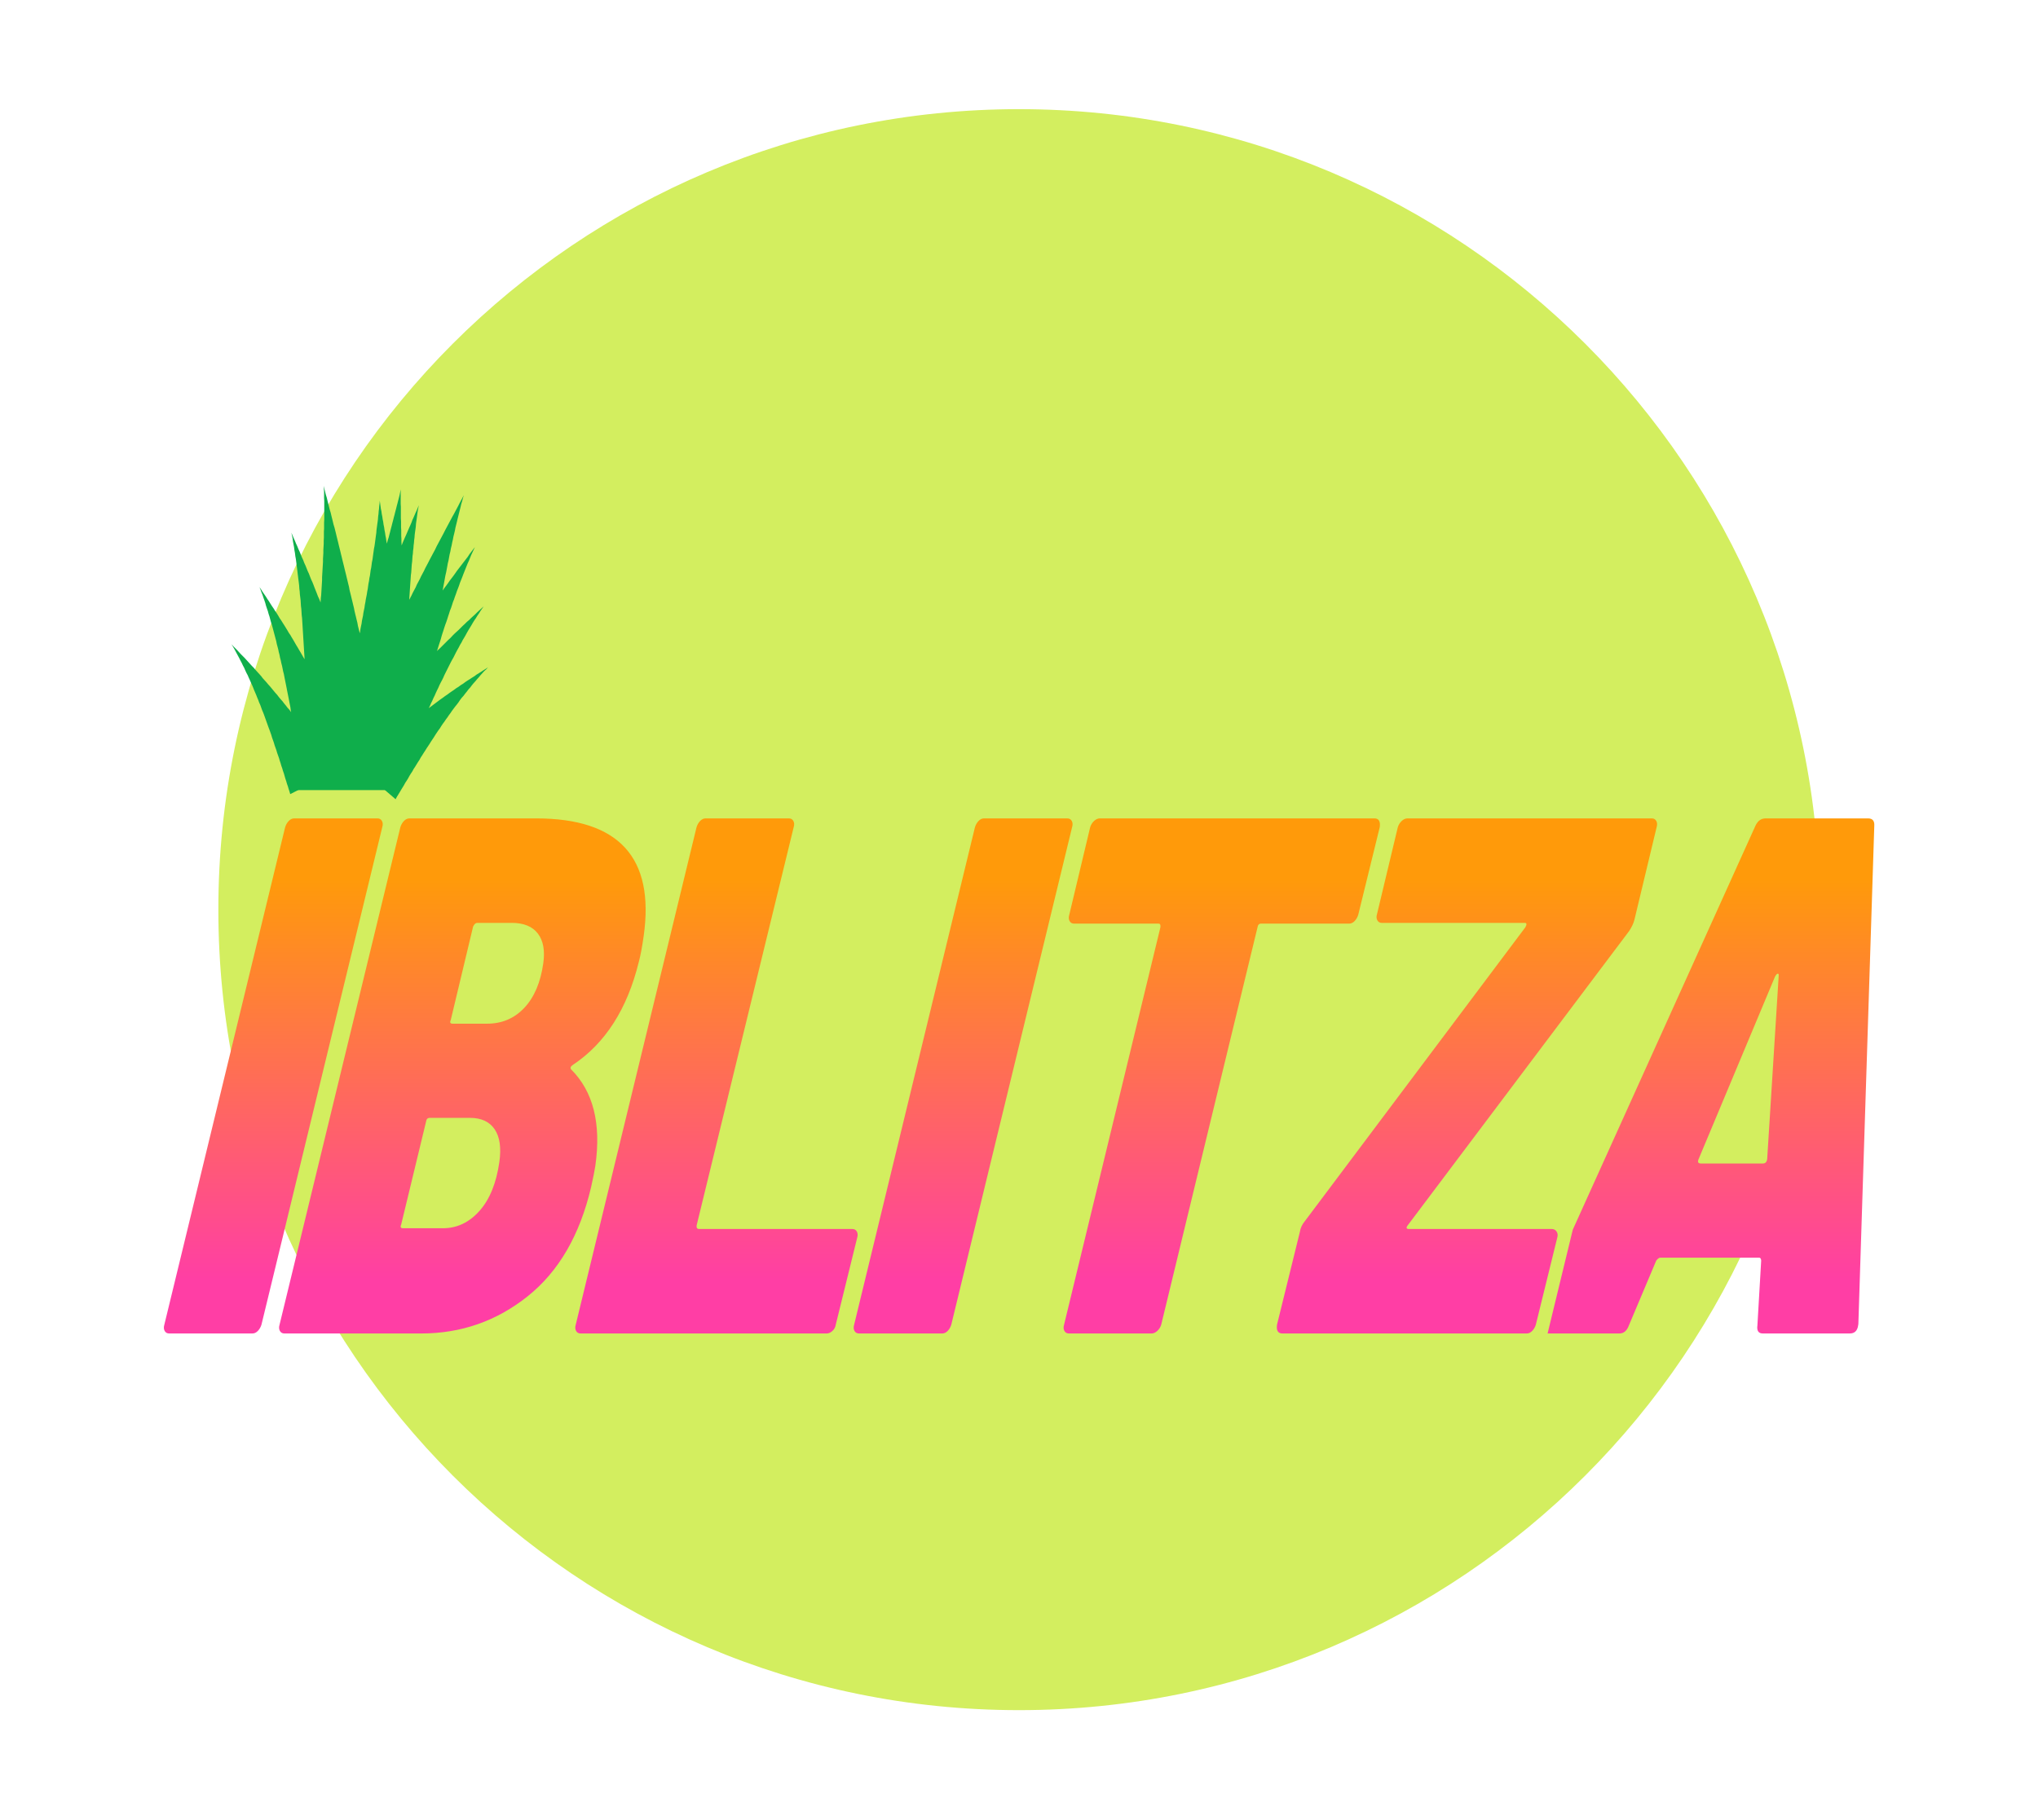
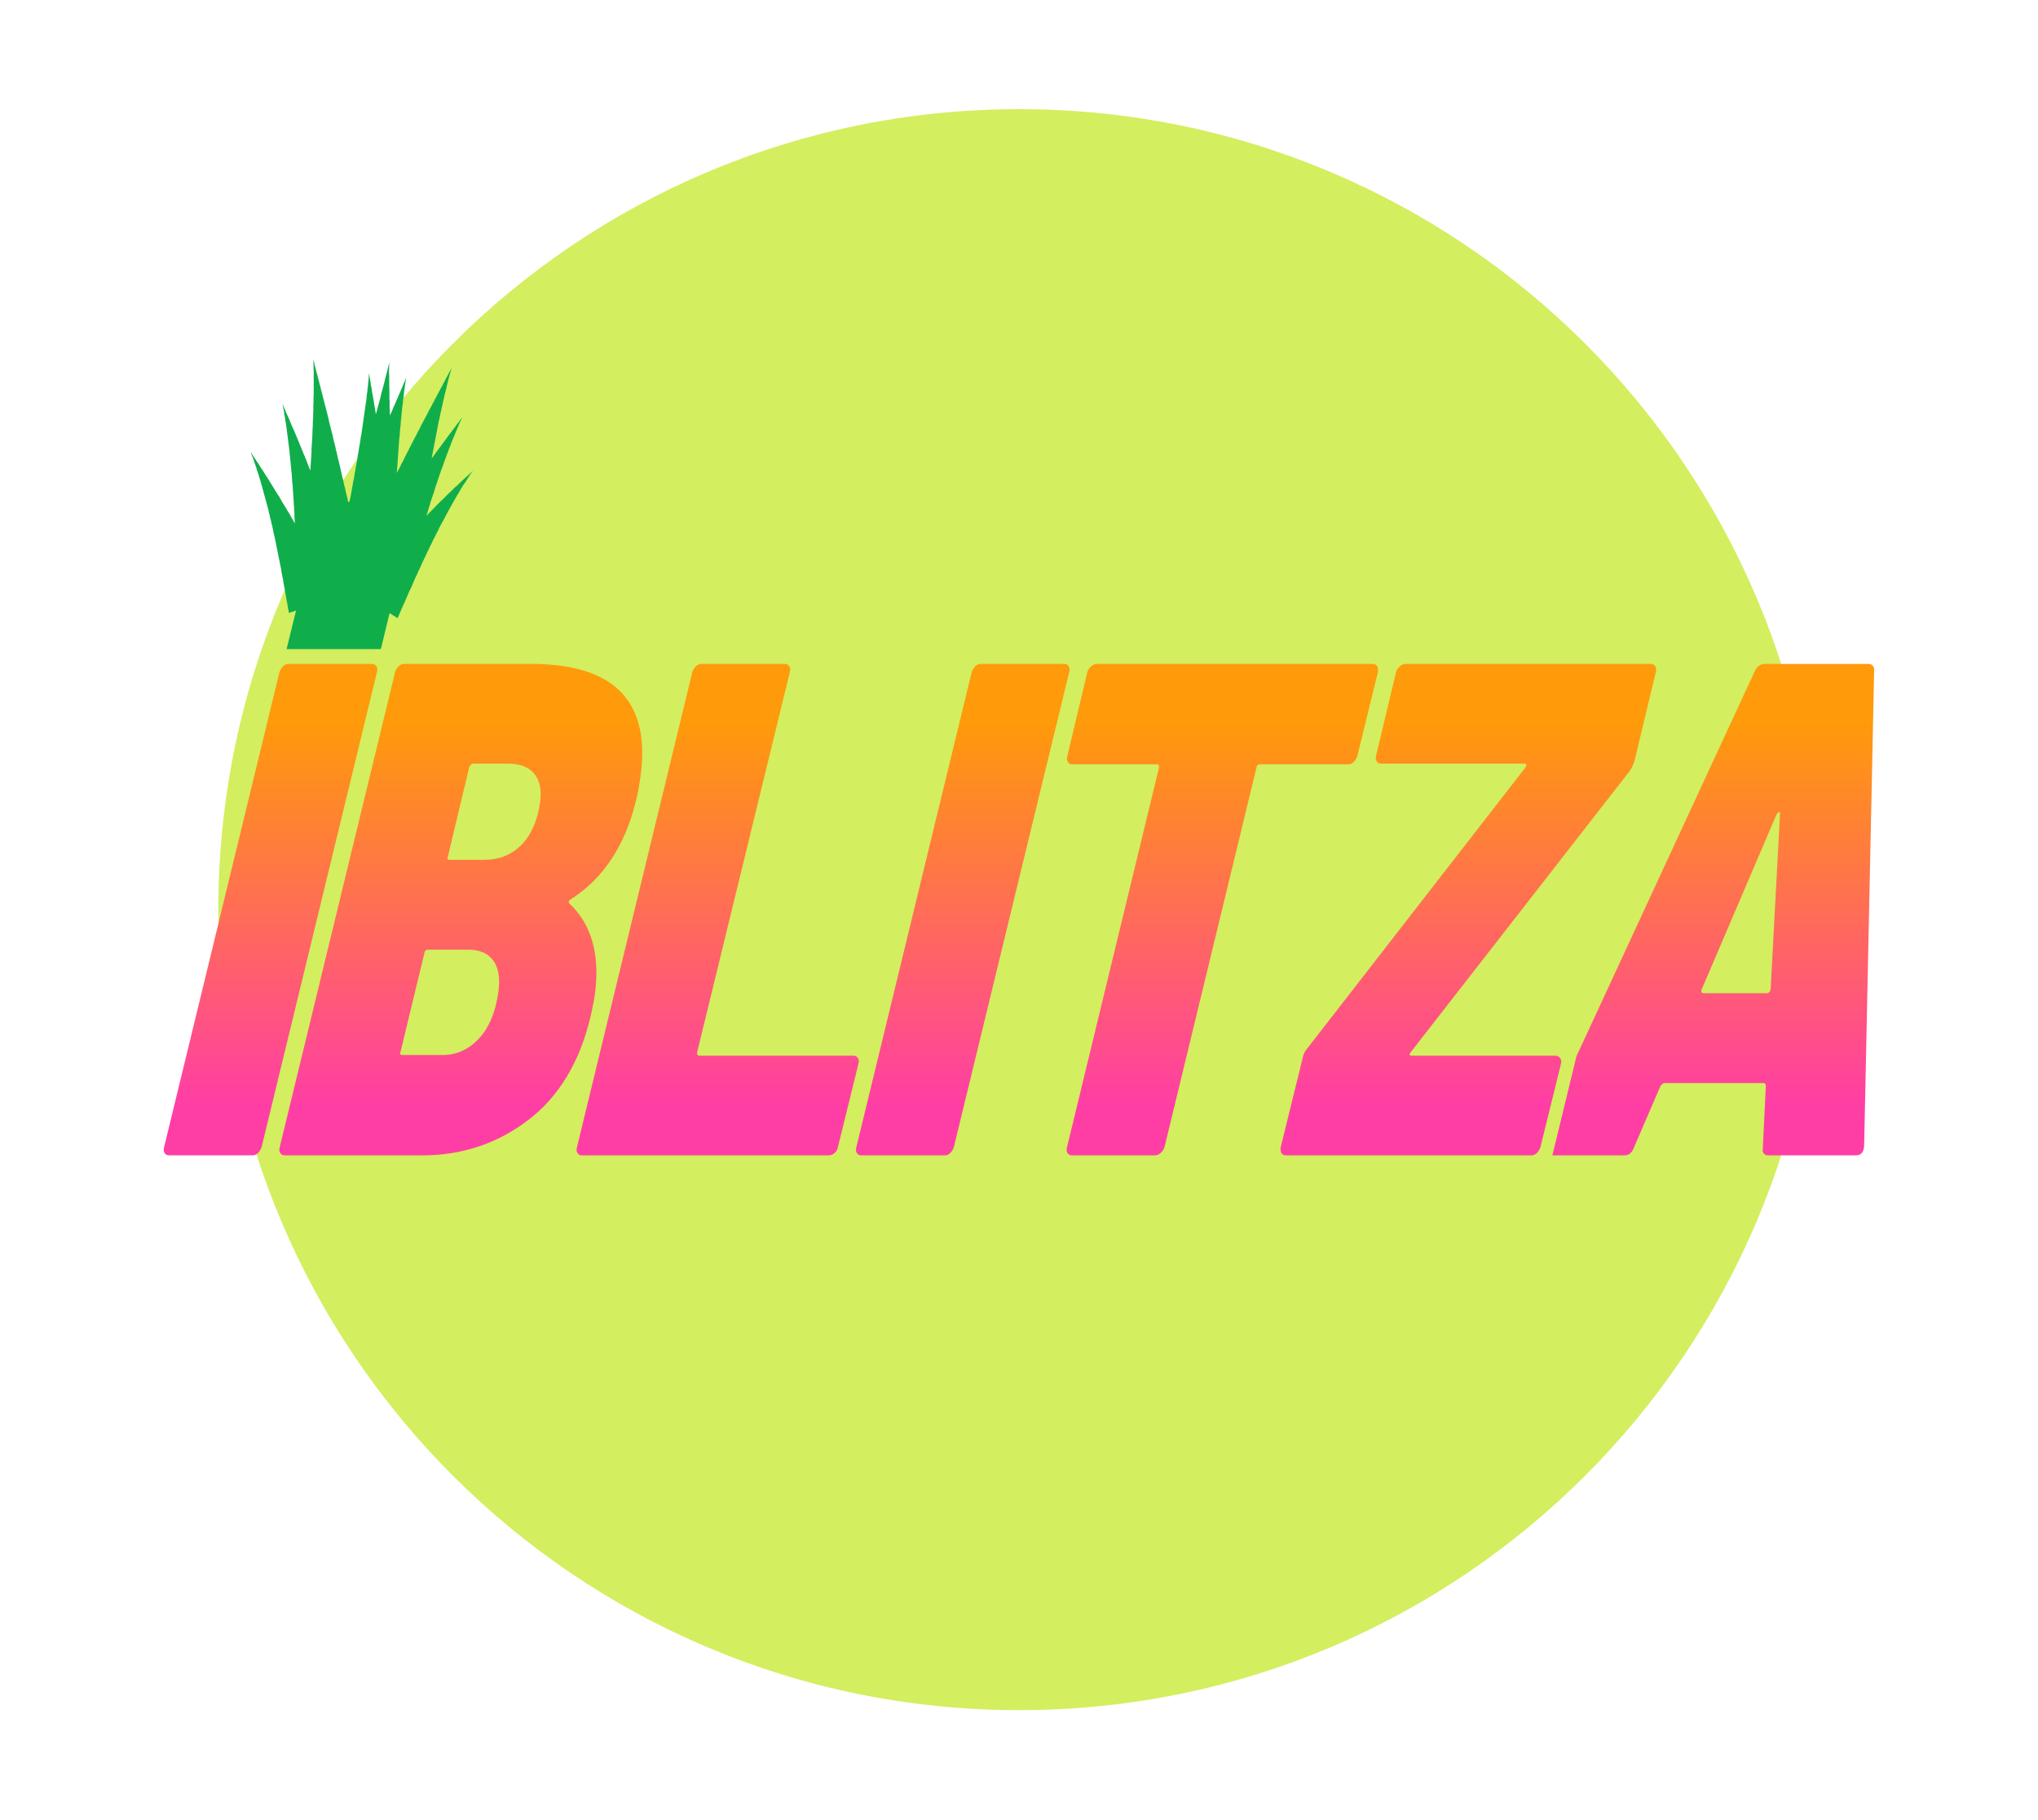
<svg xmlns="http://www.w3.org/2000/svg" viewBox="0 0 1120 1000" width="1120" height="1000">
  <defs>
-     <linearGradient id="sunset" gradientUnits="userSpaceOnUse" x1="0" y1="358.4" x2="0" y2="641.6">
+     <linearGradient id="sunset" gradientUnits="userSpaceOnUse" x1="0" y1="364.9" x2="0" y2="635.1">
      <stop offset="0.12" stop-color="#ff9a0a" />
      <stop offset="0.9" stop-color="#ff3ea5" />
    </linearGradient>
  </defs>
  <circle cx="560" cy="500" r="440" fill="#d3ee5f" />
-   <g transform="translate(-2.6 91.4)">
-     <g fill="#0fae4b">
-       <path d="M165.2,342.9 L216.7,342.9 L237.3,257.9 L185.8,257.9Z" />
-       <path d="M162.1,345.1 L161.7,343.7 L161.2,342.2 L160.8,340.8 L160.3,339.4 L159.9,338.0 L159.4,336.5 L159.0,335.1 L158.6,333.7 L158.1,332.3 L157.7,330.9 L157.2,329.5 L156.8,328.1 L156.3,326.6 L155.9,325.2 L155.4,323.8 L154.9,322.4 L154.5,321.0 L154.0,319.6 L153.5,318.2 L153.1,316.8 L152.6,315.4 L152.1,314.0 L151.7,312.6 L151.2,311.2 L150.7,309.8 L150.2,308.5 L149.7,307.1 L149.2,305.7 L148.7,304.3 L148.2,302.9 L147.7,301.5 L147.2,300.2 L146.6,298.8 L146.1,297.4 L145.6,296.0 L145.0,294.7 L144.5,293.3 L143.9,291.9 L143.4,290.6 L142.8,289.2 L142.2,287.8 L141.7,286.5 L141.1,285.1 L140.5,283.8 L139.9,282.4 L139.3,281.1 L138.7,279.7 L138.0,278.4 L137.4,277.1 L136.8,275.7 L136.1,274.4 L135.5,273.1 L134.8,271.8 L134.1,270.4 L133.4,269.1 L132.7,267.8 L132.0,266.5 L131.3,265.2 L130.6,264.0 L129.8,262.7 L129.8,262.7 L130.8,263.8 L131.8,264.8 L132.9,265.9 L133.9,267.0 L134.9,268.1 L136.0,269.2 L137.0,270.2 L138.0,271.3 L139.0,272.4 L140.0,273.5 L141.0,274.6 L142.1,275.7 L143.1,276.9 L144.1,278.0 L145.1,279.1 L146.1,280.2 L147.0,281.4 L148.0,282.5 L149.0,283.6 L150.0,284.8 L151.0,285.9 L152.0,287.1 L152.9,288.2 L153.9,289.4 L154.9,290.5 L155.8,291.7 L156.8,292.9 L157.8,294.0 L158.7,295.2 L159.7,296.4 L160.6,297.6 L161.6,298.7 L162.5,299.9 L163.4,301.1 L164.4,302.3 L165.3,303.5 L166.2,304.7 L167.2,305.8 L168.1,307.0 L169.0,308.2 L170.0,309.4 L170.9,310.6 L171.8,311.8 L172.7,313.0 L173.6,314.2 L174.6,315.4 L175.5,316.6 L176.4,317.8 L177.3,319.0 L178.2,320.2 L179.1,321.4 L180.0,322.6 L180.9,323.8 L181.9,325.0 L182.8,326.2 L183.7,327.4 L184.6,328.6 L185.5,329.8 L186.4,331.0 L187.3,332.2Z M198.5,329.4 L199.7,328.4 L200.9,327.5 L202.0,326.5 L203.2,325.6 L204.4,324.6 L205.5,323.7 L206.7,322.7 L207.8,321.8 L209.0,320.8 L210.2,319.9 L211.3,318.9 L212.5,318.0 L213.7,317.0 L214.9,316.1 L216.0,315.1 L217.2,314.2 L218.4,313.2 L219.6,312.3 L220.7,311.4 L221.9,310.4 L223.1,309.5 L224.3,308.5 L225.5,307.6 L226.7,306.7 L227.9,305.7 L229.0,304.8 L230.2,303.9 L231.4,303.0 L232.6,302.0 L233.8,301.1 L235.0,300.2 L236.2,299.3 L237.4,298.4 L238.7,297.5 L239.9,296.6 L241.1,295.7 L242.3,294.8 L243.5,293.9 L244.7,293.0 L246.0,292.1 L247.2,291.2 L248.4,290.4 L249.6,289.5 L250.9,288.6 L252.1,287.8 L253.3,286.9 L254.6,286.1 L255.8,285.2 L257.1,284.4 L258.3,283.5 L259.5,282.7 L260.8,281.9 L262.0,281.1 L263.3,280.3 L264.5,279.4 L265.8,278.6 L267.1,277.8 L268.3,277.0 L269.6,276.2 L270.8,275.4 L270.8,275.4 L269.8,276.5 L268.7,277.5 L267.7,278.6 L266.7,279.7 L265.8,280.8 L264.8,281.9 L263.8,283.1 L262.8,284.2 L261.9,285.3 L261.0,286.5 L260.0,287.6 L259.1,288.8 L258.2,289.9 L257.3,291.1 L256.3,292.2 L255.4,293.4 L254.6,294.6 L253.7,295.8 L252.8,296.9 L251.9,298.1 L251.0,299.3 L250.2,300.5 L249.3,301.7 L248.5,302.9 L247.6,304.1 L246.8,305.3 L245.9,306.5 L245.1,307.7 L244.3,309.0 L243.4,310.2 L242.6,311.4 L241.8,312.6 L241.0,313.9 L240.2,315.1 L239.4,316.3 L238.6,317.6 L237.8,318.8 L237.0,320.0 L236.2,321.3 L235.4,322.5 L234.6,323.8 L233.8,325.0 L233.1,326.3 L232.3,327.5 L231.5,328.8 L230.7,330.1 L229.9,331.3 L229.2,332.6 L228.4,333.8 L227.6,335.1 L226.9,336.4 L226.1,337.7 L225.3,338.9 L224.6,340.2 L223.8,341.5 L223.0,342.8 L222.3,344.0 L221.5,345.3 L220.7,346.6 L220.0,347.9Z M166.5,322.0 L166.2,320.5 L165.9,318.9 L165.7,317.4 L165.4,315.9 L165.2,314.3 L164.9,312.8 L164.6,311.2 L164.4,309.7 L164.1,308.2 L163.8,306.6 L163.5,305.1 L163.3,303.6 L163.0,302.0 L162.7,300.5 L162.4,299.0 L162.2,297.4 L161.9,295.9 L161.6,294.4 L161.3,292.8 L161.0,291.3 L160.7,289.8 L160.4,288.3 L160.1,286.7 L159.8,285.2 L159.5,283.7 L159.2,282.2 L158.9,280.7 L158.6,279.1 L158.2,277.6 L157.9,276.1 L157.6,274.6 L157.2,273.1 L156.9,271.6 L156.5,270.1 L156.2,268.5 L155.8,267.0 L155.5,265.5 L155.1,264.0 L154.7,262.5 L154.4,261.0 L154.0,259.5 L153.6,258.0 L153.2,256.5 L152.8,255.0 L152.4,253.5 L152.0,252.0 L151.5,250.5 L151.1,249.0 L150.7,247.5 L150.2,246.0 L149.8,244.5 L149.3,243.1 L148.8,241.6 L148.4,240.1 L147.9,238.6 L147.4,237.2 L146.9,235.7 L146.3,234.2 L145.8,232.8 L145.2,231.3 L145.2,231.3 L146.1,232.6 L146.9,233.9 L147.8,235.2 L148.7,236.5 L149.5,237.8 L150.4,239.1 L151.2,240.4 L152.1,241.8 L153.0,243.1 L153.8,244.4 L154.7,245.7 L155.5,247.0 L156.3,248.4 L157.2,249.7 L158.0,251.0 L158.9,252.4 L159.7,253.7 L160.5,255.0 L161.3,256.4 L162.2,257.7 L163.0,259.1 L163.8,260.4 L164.6,261.8 L165.4,263.2 L166.2,264.5 L167.0,265.9 L167.8,267.2 L168.6,268.6 L169.4,270.0 L170.2,271.3 L171.0,272.7 L171.8,274.1 L172.6,275.5 L173.4,276.8 L174.1,278.2 L174.9,279.6 L175.7,281.0 L176.5,282.3 L177.3,283.7 L178.0,285.1 L178.8,286.5 L179.6,287.9 L180.3,289.2 L181.1,290.6 L181.9,292.0 L182.6,293.4 L183.4,294.8 L184.1,296.2 L184.9,297.5 L185.7,298.9 L186.4,300.3 L187.2,301.7 L187.9,303.1 L188.7,304.5 L189.4,305.8 L190.2,307.2 L191.0,308.6 L191.7,310.0 L192.5,311.4 L193.2,312.7Z M202.5,309.7 L203.6,308.6 L204.6,307.4 L205.7,306.2 L206.8,305.1 L207.8,303.9 L208.9,302.7 L209.9,301.6 L211.0,300.4 L212.1,299.2 L213.1,298.1 L214.2,296.9 L215.2,295.7 L216.3,294.6 L217.4,293.4 L218.4,292.2 L219.5,291.1 L220.6,289.9 L221.7,288.8 L222.7,287.6 L223.8,286.4 L224.9,285.3 L226.0,284.1 L227.0,283.0 L228.1,281.8 L229.2,280.7 L230.3,279.5 L231.4,278.3 L232.5,277.2 L233.5,276.1 L234.6,274.9 L235.7,273.8 L236.8,272.6 L237.9,271.5 L239.0,270.4 L240.1,269.2 L241.2,268.1 L242.3,267.0 L243.4,265.8 L244.6,264.7 L245.7,263.6 L246.8,262.5 L247.9,261.4 L249.0,260.3 L250.2,259.2 L251.3,258.0 L252.4,256.9 L253.5,255.9 L254.7,254.8 L255.8,253.7 L256.9,252.6 L258.1,251.5 L259.2,250.4 L260.4,249.4 L261.5,248.3 L262.7,247.2 L263.8,246.2 L264.9,245.1 L266.1,244.0 L267.2,243.0 L268.4,241.9 L268.4,241.9 L267.5,243.2 L266.6,244.5 L265.8,245.8 L264.9,247.1 L264.1,248.4 L263.2,249.7 L262.4,251.0 L261.6,252.4 L260.8,253.7 L260.0,255.0 L259.2,256.4 L258.5,257.7 L257.7,259.1 L256.9,260.4 L256.2,261.8 L255.4,263.1 L254.7,264.5 L253.9,265.9 L253.2,267.2 L252.5,268.6 L251.8,270.0 L251.0,271.4 L250.3,272.7 L249.6,274.1 L248.9,275.5 L248.2,276.9 L247.5,278.3 L246.8,279.7 L246.2,281.1 L245.5,282.5 L244.8,283.8 L244.1,285.2 L243.5,286.6 L242.8,288.0 L242.1,289.5 L241.5,290.9 L240.8,292.3 L240.2,293.7 L239.5,295.1 L238.9,296.5 L238.2,297.9 L237.6,299.3 L237.0,300.7 L236.3,302.2 L235.7,303.6 L235.1,305.0 L234.4,306.4 L233.8,307.9 L233.2,309.3 L232.5,310.7 L231.9,312.1 L231.3,313.6 L230.7,315.0 L230.0,316.4 L229.4,317.9 L228.8,319.3 L228.2,320.7 L227.6,322.2 L226.9,323.6 L226.3,325.1Z M171.1,298.9 L171.1,297.3 L171.0,295.6 L170.9,294.0 L170.9,292.3 L170.8,290.7 L170.7,289.1 L170.7,287.4 L170.6,285.8 L170.5,284.1 L170.5,282.5 L170.4,280.9 L170.3,279.2 L170.3,277.6 L170.2,276.0 L170.1,274.3 L170.0,272.7 L170.0,271.1 L169.9,269.4 L169.8,267.8 L169.7,266.2 L169.6,264.6 L169.5,262.9 L169.4,261.3 L169.3,259.7 L169.2,258.0 L169.1,256.4 L169.0,254.8 L168.9,253.2 L168.8,251.5 L168.7,249.9 L168.6,248.3 L168.4,246.7 L168.3,245.0 L168.2,243.4 L168.0,241.8 L167.9,240.2 L167.8,238.5 L167.6,236.9 L167.4,235.3 L167.3,233.7 L167.1,232.1 L167.0,230.4 L166.8,228.8 L166.6,227.2 L166.4,225.6 L166.2,224.0 L166.0,222.3 L165.8,220.7 L165.6,219.1 L165.4,217.5 L165.2,215.9 L164.9,214.3 L164.7,212.6 L164.4,211.0 L164.2,209.4 L163.9,207.8 L163.6,206.2 L163.4,204.6 L163.1,203.0 L162.7,201.4 L162.7,201.4 L163.4,202.9 L164.0,204.4 L164.7,205.9 L165.3,207.4 L166.0,208.9 L166.6,210.4 L167.3,211.9 L167.9,213.4 L168.5,214.9 L169.2,216.4 L169.8,218.0 L170.5,219.5 L171.1,221.0 L171.7,222.5 L172.4,224.0 L173.0,225.6 L173.6,227.1 L174.3,228.6 L174.9,230.1 L175.5,231.7 L176.1,233.2 L176.7,234.7 L177.3,236.3 L178.0,237.8 L178.6,239.3 L179.2,240.9 L179.8,242.4 L180.4,243.9 L181.0,245.5 L181.6,247.0 L182.2,248.6 L182.8,250.1 L183.3,251.6 L183.9,253.2 L184.5,254.7 L185.1,256.3 L185.7,257.8 L186.3,259.4 L186.9,260.9 L187.4,262.5 L188.0,264.0 L188.6,265.6 L189.2,267.1 L189.8,268.7 L190.3,270.2 L190.9,271.8 L191.5,273.3 L192.0,274.9 L192.6,276.4 L193.2,278.0 L193.8,279.5 L194.3,281.0 L194.9,282.6 L195.5,284.1 L196.0,285.7 L196.6,287.2 L197.2,288.8 L197.7,290.3 L198.3,291.9 L198.9,293.4Z M206.7,290.2 L207.6,288.8 L208.6,287.5 L209.5,286.1 L210.4,284.7 L211.3,283.4 L212.2,282.0 L213.1,280.6 L214.1,279.3 L215.0,277.9 L215.9,276.5 L216.8,275.2 L217.7,273.8 L218.7,272.4 L219.6,271.1 L220.5,269.7 L221.4,268.3 L222.4,266.9 L223.3,265.6 L224.2,264.2 L225.1,262.8 L226.1,261.5 L227.0,260.1 L227.9,258.7 L228.9,257.4 L229.8,256.0 L230.7,254.7 L231.7,253.3 L232.6,251.9 L233.6,250.6 L234.5,249.2 L235.4,247.9 L236.4,246.5 L237.3,245.2 L238.3,243.8 L239.2,242.4 L240.2,241.1 L241.1,239.8 L242.1,238.4 L243.1,237.1 L244.0,235.7 L245.0,234.4 L246.0,233.0 L246.9,231.7 L247.9,230.4 L248.9,229.0 L249.8,227.7 L250.8,226.4 L251.8,225.1 L252.8,223.7 L253.7,222.4 L254.7,221.1 L255.7,219.8 L256.7,218.5 L257.7,217.2 L258.7,215.9 L259.7,214.6 L260.6,213.2 L261.6,211.9 L262.6,210.6 L263.6,209.3 L263.6,209.3 L262.9,210.8 L262.2,212.3 L261.5,213.8 L260.9,215.3 L260.3,216.8 L259.6,218.3 L259.0,219.8 L258.4,221.3 L257.8,222.8 L257.2,224.3 L256.6,225.9 L256.0,227.4 L255.4,228.9 L254.9,230.4 L254.3,232.0 L253.7,233.5 L253.2,235.0 L252.6,236.6 L252.1,238.1 L251.5,239.6 L251.0,241.2 L250.5,242.7 L249.9,244.2 L249.4,245.8 L248.9,247.3 L248.4,248.9 L247.9,250.4 L247.3,252.0 L246.8,253.5 L246.3,255.1 L245.8,256.6 L245.3,258.2 L244.9,259.7 L244.4,261.3 L243.9,262.8 L243.4,264.4 L242.9,266.0 L242.5,267.5 L242.0,269.1 L241.5,270.6 L241.0,272.2 L240.6,273.8 L240.1,275.3 L239.6,276.9 L239.2,278.5 L238.7,280.0 L238.3,281.6 L237.8,283.2 L237.4,284.7 L236.9,286.3 L236.5,287.9 L236.0,289.5 L235.6,291.0 L235.1,292.6 L234.7,294.2 L234.2,295.8 L233.8,297.4 L233.3,298.9 L232.9,300.5 L232.4,302.1Z M176.0,275.9 L176.2,274.3 L176.3,272.6 L176.4,270.9 L176.6,269.3 L176.7,267.6 L176.9,265.9 L177.0,264.2 L177.1,262.6 L177.3,260.9 L177.4,259.2 L177.5,257.5 L177.6,255.9 L177.8,254.2 L177.9,252.5 L178.0,250.9 L178.1,249.2 L178.3,247.5 L178.4,245.9 L178.5,244.2 L178.6,242.5 L178.7,240.9 L178.8,239.2 L178.9,237.5 L179.1,235.8 L179.2,234.2 L179.3,232.5 L179.4,230.8 L179.5,229.2 L179.6,227.5 L179.6,225.8 L179.7,224.2 L179.8,222.5 L179.9,220.8 L180.0,219.2 L180.1,217.5 L180.1,215.8 L180.2,214.2 L180.3,212.5 L180.3,210.8 L180.4,209.2 L180.5,207.5 L180.5,205.8 L180.6,204.1 L180.6,202.5 L180.6,200.8 L180.7,199.1 L180.7,197.5 L180.7,195.8 L180.8,194.1 L180.8,192.4 L180.8,190.8 L180.8,189.1 L180.8,187.4 L180.8,185.8 L180.8,184.1 L180.7,182.4 L180.7,180.8 L180.7,179.1 L180.6,177.4 L180.5,175.7 L180.5,175.7 L180.9,177.4 L181.3,179.0 L181.7,180.6 L182.2,182.2 L182.6,183.9 L183.0,185.5 L183.4,187.1 L183.8,188.7 L184.3,190.3 L184.7,192.0 L185.1,193.6 L185.5,195.2 L185.9,196.9 L186.4,198.5 L186.8,200.1 L187.2,201.7 L187.6,203.4 L188.0,205.0 L188.4,206.6 L188.8,208.3 L189.2,209.9 L189.6,211.5 L190.0,213.2 L190.4,214.8 L190.8,216.5 L191.2,218.1 L191.6,219.7 L192.0,221.4 L192.4,223.0 L192.8,224.6 L193.2,226.3 L193.6,227.9 L194.0,229.6 L194.4,231.2 L194.7,232.9 L195.1,234.5 L195.5,236.1 L195.9,237.8 L196.3,239.4 L196.7,241.1 L197.1,242.7 L197.4,244.3 L197.8,246.0 L198.2,247.6 L198.6,249.3 L199.0,250.9 L199.3,252.6 L199.7,254.2 L200.1,255.8 L200.5,257.5 L200.9,259.1 L201.2,260.8 L201.6,262.4 L202.0,264.1 L202.4,265.7 L202.8,267.3 L203.1,269.0 L203.5,270.6 L203.9,272.2 L204.3,273.9Z M211.3,270.6 L212.0,269.1 L212.8,267.6 L213.5,266.1 L214.3,264.6 L215.0,263.1 L215.8,261.6 L216.5,260.1 L217.3,258.6 L218.0,257.0 L218.8,255.5 L219.6,254.0 L220.3,252.5 L221.1,251.0 L221.8,249.5 L222.6,248.0 L223.3,246.5 L224.1,245.0 L224.9,243.5 L225.6,242.0 L226.4,240.5 L227.1,239.0 L227.9,237.5 L228.7,236.0 L229.4,234.5 L230.2,233.0 L231.0,231.5 L231.7,229.9 L232.5,228.4 L233.3,226.9 L234.0,225.4 L234.8,223.9 L235.6,222.4 L236.3,220.9 L237.1,219.4 L237.9,217.9 L238.6,216.5 L239.4,215.0 L240.2,213.5 L241.0,212.0 L241.8,210.5 L242.5,209.0 L243.3,207.5 L244.1,206.0 L244.9,204.5 L245.7,203.0 L246.5,201.5 L247.2,200.1 L248.0,198.6 L248.8,197.1 L249.6,195.6 L250.4,194.1 L251.2,192.6 L252.0,191.2 L252.8,189.7 L253.6,188.2 L254.4,186.7 L255.1,185.3 L255.9,183.8 L256.7,182.3 L257.5,180.8 L257.5,180.8 L257.0,182.4 L256.6,184.0 L256.1,185.6 L255.7,187.3 L255.3,188.9 L254.9,190.5 L254.5,192.1 L254.1,193.7 L253.7,195.4 L253.3,197.0 L252.9,198.6 L252.6,200.2 L252.2,201.9 L251.8,203.5 L251.5,205.1 L251.1,206.8 L250.8,208.4 L250.4,210.0 L250.1,211.7 L249.7,213.3 L249.4,214.9 L249.1,216.6 L248.7,218.2 L248.4,219.9 L248.1,221.5 L247.8,223.1 L247.4,224.8 L247.1,226.4 L246.8,228.1 L246.5,229.7 L246.2,231.3 L245.9,233.0 L245.6,234.6 L245.3,236.3 L245.0,237.9 L244.7,239.6 L244.4,241.2 L244.2,242.9 L243.9,244.5 L243.6,246.2 L243.3,247.8 L243.0,249.5 L242.8,251.1 L242.5,252.8 L242.2,254.4 L241.9,256.1 L241.7,257.7 L241.4,259.4 L241.1,261.0 L240.8,262.7 L240.6,264.3 L240.3,266.0 L240.0,267.6 L239.8,269.3 L239.5,271.0 L239.3,272.6 L239.0,274.3 L238.7,275.9 L238.5,277.6 L238.2,279.3Z M197.4,271.9 L197.7,270.4 L198.0,268.9 L198.3,267.5 L198.5,266.0 L198.8,264.5 L199.1,263.1 L199.4,261.6 L199.6,260.1 L199.9,258.7 L200.2,257.2 L200.5,255.8 L200.7,254.3 L201.0,252.8 L201.3,251.4 L201.5,249.9 L201.8,248.4 L202.1,247.0 L202.3,245.5 L202.6,244.0 L202.9,242.6 L203.1,241.1 L203.4,239.6 L203.6,238.2 L203.9,236.7 L204.2,235.2 L204.4,233.8 L204.7,232.3 L204.9,230.8 L205.1,229.4 L205.4,227.9 L205.6,226.4 L205.9,225.0 L206.1,223.5 L206.3,222.0 L206.6,220.6 L206.8,219.1 L207.0,217.6 L207.3,216.2 L207.5,214.7 L207.7,213.2 L207.9,211.8 L208.1,210.3 L208.4,208.8 L208.6,207.4 L208.8,205.9 L209.0,204.4 L209.2,202.9 L209.4,201.5 L209.5,200.0 L209.7,198.5 L209.9,197.0 L210.1,195.6 L210.3,194.1 L210.4,192.6 L210.6,191.1 L210.7,189.7 L210.9,188.2 L211.0,186.7 L211.2,185.2 L211.3,183.8 L211.3,183.8 L211.5,185.2 L211.7,186.7 L211.9,188.2 L212.2,189.6 L212.4,191.1 L212.7,192.6 L212.9,194.0 L213.2,195.5 L213.4,197.0 L213.7,198.4 L213.9,199.9 L214.2,201.4 L214.4,202.8 L214.7,204.3 L214.9,205.8 L215.2,207.3 L215.4,208.7 L215.7,210.2 L215.9,211.7 L216.2,213.2 L216.4,214.6 L216.7,216.1 L216.9,217.6 L217.1,219.1 L217.4,220.5 L217.6,222.0 L217.9,223.5 L218.1,225.0 L218.4,226.5 L218.6,227.9 L218.8,229.4 L219.1,230.9 L219.3,232.4 L219.6,233.8 L219.8,235.3 L220.0,236.8 L220.3,238.3 L220.5,239.8 L220.8,241.2 L221.0,242.7 L221.2,244.2 L221.5,245.7 L221.7,247.2 L221.9,248.6 L222.2,250.1 L222.4,251.6 L222.6,253.1 L222.9,254.6 L223.1,256.0 L223.4,257.5 L223.6,259.0 L223.8,260.5 L224.1,262.0 L224.3,263.4 L224.5,264.9 L224.8,266.4 L225.0,267.9 L225.2,269.3 L225.5,270.8 L225.7,272.3Z M197.8,268.9 L198.3,267.6 L198.9,266.2 L199.5,264.8 L200.1,263.4 L200.7,262.0 L201.2,260.7 L201.8,259.3 L202.4,257.9 L203.0,256.5 L203.6,255.1 L204.1,253.8 L204.7,252.4 L205.3,251.0 L205.9,249.6 L206.4,248.2 L207.0,246.9 L207.6,245.5 L208.2,244.1 L208.8,242.7 L209.3,241.3 L209.9,239.9 L210.5,238.6 L211.1,237.2 L211.7,235.8 L212.2,234.4 L212.8,233.0 L213.4,231.7 L214.0,230.3 L214.6,228.9 L215.1,227.5 L215.7,226.1 L216.3,224.8 L216.9,223.4 L217.5,222.0 L218.1,220.6 L218.7,219.2 L219.2,217.9 L219.8,216.5 L220.4,215.1 L221.0,213.7 L221.6,212.4 L222.2,211.0 L222.8,209.6 L223.4,208.2 L223.9,206.9 L224.5,205.5 L225.1,204.1 L225.7,202.8 L226.3,201.4 L226.9,200.0 L227.5,198.6 L228.1,197.3 L228.7,195.9 L229.2,194.5 L229.8,193.2 L230.4,191.8 L231.0,190.4 L231.6,189.1 L232.2,187.7 L232.7,186.3 L232.7,186.3 L232.5,187.8 L232.2,189.3 L232.0,190.7 L231.8,192.2 L231.6,193.7 L231.4,195.1 L231.2,196.6 L231.1,198.1 L230.9,199.6 L230.7,201.0 L230.5,202.5 L230.4,204.0 L230.2,205.5 L230.1,206.9 L229.9,208.4 L229.8,209.9 L229.6,211.4 L229.5,212.9 L229.3,214.3 L229.2,215.8 L229.1,217.3 L228.9,218.8 L228.8,220.2 L228.7,221.7 L228.6,223.2 L228.4,224.7 L228.3,226.2 L228.2,227.7 L228.1,229.1 L228.0,230.6 L227.9,232.1 L227.8,233.6 L227.7,235.1 L227.6,236.5 L227.5,238.0 L227.4,239.5 L227.3,241.0 L227.2,242.5 L227.1,244.0 L227.0,245.5 L226.9,246.9 L226.8,248.4 L226.7,249.9 L226.6,251.4 L226.5,252.9 L226.5,254.4 L226.4,255.9 L226.3,257.3 L226.2,258.8 L226.1,260.3 L226.1,261.8 L226.0,263.3 L225.9,264.8 L225.8,266.3 L225.7,267.8 L225.7,269.3 L225.6,270.8 L225.5,272.2 L225.4,273.7 L225.4,275.2Z M197.5,270.4 L198.0,268.9 L198.4,267.3 L198.8,265.8 L199.3,264.2 L199.7,262.7 L200.2,261.1 L200.6,259.6 L201.1,258.1 L201.5,256.5 L201.9,255.0 L202.4,253.4 L202.8,251.9 L203.3,250.3 L203.7,248.8 L204.1,247.2 L204.6,245.7 L205.0,244.2 L205.5,242.6 L205.9,241.1 L206.3,239.5 L206.8,238.0 L207.2,236.4 L207.6,234.9 L208.1,233.3 L208.5,231.8 L208.9,230.3 L209.4,228.7 L209.8,227.2 L210.2,225.6 L210.7,224.1 L211.1,222.5 L211.5,221.0 L211.9,219.4 L212.4,217.9 L212.8,216.3 L213.2,214.8 L213.6,213.3 L214.1,211.7 L214.5,210.2 L214.9,208.6 L215.3,207.1 L215.7,205.5 L216.2,204.0 L216.6,202.4 L217.0,200.9 L217.4,199.3 L217.8,197.8 L218.2,196.2 L218.6,194.7 L219.0,193.1 L219.4,191.6 L219.8,190.0 L220.2,188.5 L220.6,186.9 L221.0,185.4 L221.4,183.8 L221.8,182.3 L222.2,180.7 L222.5,179.2 L222.9,177.6 L222.9,177.6 L222.8,179.2 L222.8,180.8 L222.8,182.4 L222.8,184.0 L222.8,185.6 L222.9,187.2 L222.9,188.8 L222.9,190.4 L222.9,192.0 L222.9,193.6 L223.0,195.2 L223.0,196.8 L223.0,198.4 L223.1,200.0 L223.1,201.6 L223.1,203.2 L223.2,204.8 L223.2,206.4 L223.3,208.0 L223.3,209.6 L223.3,211.2 L223.4,212.8 L223.4,214.4 L223.5,216.0 L223.5,217.6 L223.6,219.2 L223.6,220.8 L223.7,222.4 L223.7,224.0 L223.8,225.6 L223.8,227.2 L223.9,228.8 L223.9,230.5 L224.0,232.1 L224.0,233.7 L224.1,235.3 L224.2,236.9 L224.2,238.5 L224.3,240.1 L224.3,241.7 L224.4,243.3 L224.5,244.9 L224.5,246.5 L224.6,248.1 L224.6,249.7 L224.7,251.3 L224.8,252.9 L224.8,254.5 L224.9,256.1 L225.0,257.7 L225.0,259.3 L225.1,260.9 L225.1,262.5 L225.2,264.1 L225.3,265.7 L225.3,267.3 L225.4,269.0 L225.5,270.6 L225.6,272.2 L225.6,273.8Z" />
-     </g>
-     <path d="M92.92 636.71 159.30 363.29Q159.92 361.27 161.28 359.85Q162.64 358.44 164.30 358.44H210.05Q211.71 358.44 212.50 359.85Q213.29 361.27 212.67 363.29L146.29 636.71Q145.67 638.73 144.31 640.15Q142.95 641.56 141.29 641.56H95.54Q93.89 641.56 93.09 640.15Q92.30 638.73 92.92 636.71ZM234.12 641.56H158.86Q157.21 641.56 156.41 640.15Q155.62 638.73 156.24 636.71L222.62 363.29Q223.24 361.27 224.60 359.85Q225.96 358.44 227.62 358.44H297.24Q365.53 358.44 356.33 423.15Q355.01 432.46 353.66 437.31Q344.16 476.14 317.43 493.93Q315.60 495.15 316.42 496.36Q334.72 514.56 329.78 549.34Q329.26 552.98 327.45 561.07Q318.17 600.71 292.55 621.14Q266.94 641.56 234.12 641.56ZM262.60 417.89 250.32 469.26Q249.37 471.28 251.36 471.28H270.26Q282.52 471.28 290.72 462.59Q298.92 453.89 301.16 438.12Q302.66 427.60 298.19 421.74Q293.72 415.87 283.77 415.87H264.87Q263.55 415.87 262.60 417.89ZM277.02 547.32Q278.69 535.59 274.44 529.32Q270.19 523.05 260.91 523.05H238.70Q237.04 523.05 236.75 525.08L223.07 581.70Q222.12 583.72 224.11 583.72H245.99Q257.59 583.72 266.07 574.22Q274.55 564.71 277.02 547.32ZM319.01 636.71 385.39 363.29Q386.01 361.27 387.37 359.85Q388.74 358.44 390.39 358.44H436.14Q437.80 358.44 438.59 359.85Q439.39 361.27 438.77 363.29L385.45 582.11Q385.17 584.13 386.82 584.13H471.03Q472.69 584.13 473.48 585.54Q474.28 586.96 473.66 588.98L461.90 636.71Q461.61 638.73 460.09 640.15Q458.56 641.56 456.90 641.56H321.64Q319.98 641.56 319.19 640.15Q318.39 638.73 319.01 636.71ZM472.01 636.71 538.39 363.29Q539.01 361.27 540.38 359.85Q541.74 358.44 543.39 358.44H589.15Q590.80 358.44 591.60 359.85Q592.39 361.27 591.77 363.29L525.39 636.71Q524.77 638.73 523.41 640.15Q522.05 641.56 520.39 641.56H474.64Q472.98 641.56 472.19 640.15Q471.40 638.73 472.01 636.71ZM760.84 363.29 749.03 411.42Q748.41 413.45 747.05 414.86Q745.69 416.28 744.03 416.28H695.63Q693.97 416.28 693.68 418.30L640.76 636.71Q640.14 638.73 638.61 640.15Q637.08 641.56 635.42 641.56H590.01Q588.35 641.56 587.55 640.15Q586.76 638.73 587.38 636.71L640.31 418.30Q640.59 416.28 639.27 416.28H592.85Q591.20 416.28 590.40 414.86Q589.61 413.45 590.23 411.42L601.71 363.29Q602.33 361.27 603.86 359.85Q605.38 358.44 607.04 358.44H757.89Q761.53 358.44 760.84 363.29ZM704.40 636.71 716.95 585.75Q717.41 582.51 719.80 579.68L840.87 418.30Q842.21 415.87 840.55 415.87H761.98Q760.32 415.87 759.53 414.46Q758.74 413.04 759.36 411.02L770.78 363.29Q771.40 361.27 772.93 359.85Q774.45 358.44 776.11 358.44H910.38Q912.04 358.44 912.83 359.85Q913.62 361.27 913.01 363.29L900.79 414.25Q900.05 417.09 897.94 420.32L776.54 581.70Q774.53 584.13 776.85 584.13H855.43Q857.08 584.13 858.04 585.54Q859.00 586.96 858.38 588.98L846.63 636.71Q846.01 638.73 844.64 640.15Q843.28 641.56 841.63 641.56H707.36Q703.71 641.56 704.40 636.71ZM968.40 637.11Q968.08 639.36 968.86 640.48Q969.61 641.56 971.41 641.56H1019.15Q1023.13 641.56 1023.76 637.11L1023.88 636.30L1032.63 362.48Q1032.74 360.64 1032.04 359.63Q1031.21 358.44 1029.23 358.44H972.87Q969.22 358.44 967.32 362.48L866.93 584.53L853.09 641.56L892.51 641.56Q896.16 641.56 897.78 637.11L912.79 601.52Q914.01 599.90 915.01 599.90H969.38Q970.37 599.90 970.47 601.52ZM937.29 548.13Q936.20 548.13 935.89 547.53Q935.63 547.03 935.92 546.11L978.08 445.40Q978.97 443.78 979.63 443.78Q979.79 443.78 979.89 443.87Q980.24 444.15 980.07 445.40L973.77 545.70Q973.42 548.13 971.43 548.13Z" fill="url(#sunset)" />
+   <g transform="translate(-1.0 0.0)">
+     <path d="M158.5 356.8 163.7 335.6 159.8 336.9 159.2 333.9 159.0 332.4 158.4 329.4 158.2 327.9 157.9 326.4 157.6 324.9 157.4 323.4 157.1 321.9 156.8 320.4 156.6 318.9 155.7 314.4 155.5 312.9 154.9 309.9 154.6 308.4 154.3 307.0 153.4 302.5 153.1 301.0 152.5 298.0 152.2 296.6 151.9 295.1 151.5 293.6 150.9 290.6 150.6 289.1 150.2 287.7 149.9 286.2 149.5 284.7 149.2 283.2 148.8 281.8 148.5 280.3 148.1 278.8 147.7 277.4 147.3 275.9 146.9 274.4 146.5 273.0 146.1 271.5 145.7 270.0 145.3 268.6 144.9 267.1 144.5 265.7 144.1 264.2 143.6 262.8 143.2 261.3 142.7 259.8 142.2 258.4 141.8 257.0 141.3 255.5 140.8 254.1 140.3 252.6 139.8 251.2 139.2 249.8 138.7 248.4 139.5 249.6 140.3 250.9 141.2 252.2 142.0 253.5 142.9 254.7 143.7 256.0 144.5 257.3 145.4 258.6 146.2 259.9 147.0 261.2 147.9 262.5 148.7 263.8 149.5 265.1 150.3 266.4 151.1 267.7 151.9 269.0 152.7 270.3 153.5 271.6 154.4 272.9 155.1 274.2 155.9 275.6 156.7 276.9 157.5 278.2 158.3 279.5 159.1 280.9 159.9 282.2 160.7 283.5 161.4 284.9 162.2 286.2 163.0 287.6 163.1 287.7 163.0 286.8 162.9 285.2 162.8 283.7V282.1L162.7 280.6L162.6 279.0L162.5 277.4L162.4 275.9L162.3 274.3L162.2 272.8L162.1 271.2L162.0 269.7L161.9 268.1L161.8 266.6L161.6 265.0L161.5 263.5L161.4 261.9L161.3 260.4L161.1 258.8L161.0 257.3L160.8 255.7L160.7 254.2L160.5 252.6L160.4 251.1L160.2 249.5L160.1 248.0L159.9 246.5L159.7 244.9L159.5 243.4L159.3 241.8L159.1 240.3L158.9 238.7L158.7 237.2L158.5 235.6L158.1 232.6L157.8 231.0L157.6 229.5L157.3 228.0L157.1 226.4L156.5 223.4L156.2 221.8L156.8 223.3L157.4 224.7L158.0 226.1L158.6 227.6L159.3 229.0L159.9 230.4L160.5 231.9L161.1 233.3L161.7 234.8L162.4 236.2L163.0 237.6L163.6 239.1L164.2 240.5L164.8 242.0L165.4 243.4L166.0 244.9L166.6 246.3L167.2 247.8L167.8 249.3L168.4 250.7L169.0 252.2L169.6 253.6L170.1 255.1L170.7 256.6L171.3 258.0L171.6 258.6L171.6 257.9L171.7 256.3L171.8 254.7L171.9 253.1L172.1 249.9L172.2 248.3V246.8L172.3 245.2L172.4 243.6L172.6 240.4L172.7 238.8V237.2L172.8 235.6L172.9 234.0V232.4L173.0 230.8L173.1 229.2V227.6L173.2 226.0V222.9L173.3 221.3V218.1L173.4 216.5V203.7L173.3 202.1V199.0L173.2 197.4L173.6 198.9L173.9 200.5L174.3 202.0L174.7 203.5L175.1 205.1L175.5 206.6L175.9 208.2L176.3 209.7L176.7 211.3L177.1 212.8L177.5 214.4L177.9 215.9L178.3 217.5L178.7 219.1L179.1 220.6L179.5 222.2L179.9 223.7L180.3 225.3L180.7 226.8L181.1 228.4L181.5 230.0L181.8 231.5L182.2 233.1L182.6 234.6L183.0 236.2L183.4 237.8L183.8 239.3L184.1 240.9L184.5 242.5L184.9 244.0L185.3 245.6L185.6 247.2L186.0 248.7L186.4 250.3L186.7 251.9L187.1 253.4L187.9 256.6L188.2 258.1L188.6 259.7L188.9 261.3L189.3 262.8L189.7 264.4L190.0 266.0L190.4 267.5L190.8 269.1L191.1 270.7L191.5 272.2L191.9 273.8L192.2 275.4L192.3 275.8H193.1L193.2 275.1L193.5 273.7L193.8 272.3L194.0 270.9L194.3 269.5L194.5 268.1L194.8 266.7L195.0 265.3L195.6 262.5L196.0 259.7L196.3 258.3L196.5 256.9L196.8 255.5L197.0 254.1L197.3 252.7L197.5 251.3L197.7 249.9L198.0 248.5L198.2 247.1L198.4 245.7L198.7 244.3L198.9 242.9L199.1 241.5L199.3 240.1L199.6 238.7L199.8 237.3L200.0 235.9L200.4 233.1L200.6 231.7L200.8 230.3L201.0 228.9L201.4 226.1L201.6 224.7L201.8 223.3L202.0 221.9L202.4 219.1L202.5 217.7L202.7 216.3L202.9 214.9L203.0 213.5L203.2 212.1L203.3 210.6L203.5 209.2L203.6 207.8L203.7 206.4L203.8 205.0L204.0 206.4L204.2 207.8L204.5 209.2L204.7 210.6L204.9 212.0L205.2 213.4L205.4 214.8L205.6 216.2L205.9 217.6L206.1 219.0L206.4 220.4L206.6 221.8L206.8 223.2L207.1 224.6L207.5 227.4L207.6 227.7L207.7 227.2L208.1 225.8L208.9 222.8L209.3 221.3L209.7 219.9L210.1 218.4L210.4 216.9L210.8 215.4L211.2 214.0L211.6 212.5L212.4 209.5L212.7 208.0L213.1 206.6L213.9 203.6L214.2 202.1L214.6 200.6L214.9 199.2V200.7L214.8 202.2V205.2L214.9 206.8V212.9L215.0 214.4V219.0L215.1 220.5V223.6L215.2 225.1V226.6L215.3 228.2V228.4L215.9 227.1L216.5 225.8L217.0 224.4L217.6 223.1L218.2 221.8L218.7 220.5L219.3 219.2L219.9 217.9L220.4 216.6L221.0 215.3L221.5 214.0L222.1 212.7L222.6 211.4L223.2 210.1L223.7 208.8L224.3 207.5L224.0 208.9L223.8 210.3L223.6 211.7L223.4 213.1L223.0 215.9L222.9 217.3L222.7 218.7L222.5 220.1L222.4 221.5L222.2 222.9L222.0 224.3L221.9 225.7L221.7 227.1L221.6 228.5L221.5 229.9L221.3 231.4L221.2 232.8L221.1 234.2L220.9 235.6L220.8 237.0L220.7 238.4L220.6 239.8L220.4 241.2L220.3 242.6L220.2 244.1L220.1 245.5L220.0 246.9L219.9 248.3L219.8 249.7L219.7 251.1L219.6 252.5L219.5 254.0L219.4 255.4L219.3 256.8L219.2 258.2L219.1 259.6L219.1 260.0L219.5 259.1L220.3 257.7L221.0 256.3L221.7 254.8L222.5 253.4L223.2 251.9L223.9 250.5L224.6 249.1L225.4 247.6L226.1 246.2L226.8 244.8L227.6 243.3L228.3 241.9L229.0 240.5L229.8 239.1L230.5 237.6L231.3 236.2L232.0 234.8L232.7 233.3L233.5 231.9L234.2 230.5L235.0 229.1L235.7 227.7L236.5 226.2L237.2 224.8L238.0 223.4L238.7 222.0L239.5 220.6L240.2 219.1L241.0 217.7L241.7 216.3L242.5 214.9L243.2 213.5L244.0 212.1L244.7 210.7L245.5 209.3L246.2 207.8L247.0 206.4L247.7 205.0L248.5 203.6L249.2 202.2L248.8 203.7L248.3 205.3L247.9 206.8L247.5 208.3L247.1 209.9L246.7 211.4L246.4 213.0L246.0 214.5L245.6 216.1L245.2 217.6L244.9 219.2L244.5 220.7L244.2 222.3L243.8 223.9L243.5 225.4L243.1 227.0L242.8 228.5L242.5 230.1L242.1 231.6L241.8 233.2L241.5 234.8L241.2 236.3L240.9 237.9L240.6 239.5L240.3 241.0L240.0 242.6L239.7 244.1L239.4 245.7L239.1 247.3L238.8 248.8L238.5 250.4L238.2 252.0L239.1 250.8L240.1 249.5L241.0 248.2L241.9 247.0L242.9 245.7L243.8 244.4L244.7 243.2L245.7 241.9L246.6 240.6L247.5 239.4L248.5 238.1L249.4 236.9L250.4 235.6L251.3 234.4L252.2 233.1L253.2 231.9L254.1 230.6L255.0 229.4L254.4 230.8L253.7 232.2L253.1 233.6L252.5 235.1L251.9 236.5L251.3 237.9L250.7 239.4L250.1 240.8L249.5 242.3L248.9 243.7L248.4 245.2L247.8 246.6L247.3 248.1L246.7 249.5L246.2 251.0L245.6 252.5L245.1 253.9L244.6 255.4L244.1 256.8L243.5 258.3L243.0 259.8L242.5 261.2L241.0 265.7L240.5 267.1L240.0 268.6L239.6 270.1L238.6 273.1L238.1 274.5L237.6 276.0L237.2 277.5L236.7 279.0L236.3 280.5L235.8 282.0L235.3 283.4L235.3 283.5L235.5 283.3L236.6 282.2L237.7 281.1L238.8 280.0L239.9 278.9L240.9 277.8L242.0 276.7L243.1 275.6L244.2 274.6L245.3 273.5L246.4 272.4L247.5 271.3L248.6 270.3L249.7 269.2L250.8 268.1L252.0 267.1L253.1 266.0L254.2 265.0L255.3 263.9L256.4 262.9L257.5 261.9L258.7 260.8L259.8 259.8L260.9 258.7L260.0 260.0L259.1 261.2L258.3 262.5L257.5 263.8L256.7 265.1L255.8 266.3L255.0 267.6L254.2 268.9L253.5 270.2L251.9 272.8L251.1 274.2L250.4 275.5L249.6 276.8L248.9 278.1L248.2 279.4L247.4 280.8L246.7 282.1L246.0 283.4L245.3 284.8L244.6 286.1L243.8 287.5L243.1 288.8L242.4 290.1L241.8 291.5L241.1 292.8L239.7 295.6L239.0 296.9L238.4 298.3L237.7 299.6L237.0 301.0L236.4 302.4L235.7 303.7L235.1 305.1L234.4 306.5L233.8 307.8L233.1 309.2L231.9 312.0L231.2 313.4L230.6 314.7L230.0 316.1L229.3 317.5L228.7 318.9L228.1 320.3L227.5 321.7L226.9 323.1L226.2 324.4L225.6 325.8L225.0 327.2L224.4 328.6L223.8 330.0L223.2 331.4L222.5 332.8L221.9 334.2L221.3 335.6L220.7 337.0L220.1 338.4L219.5 339.8L215.1 337.0L210.3 356.8Z" fill="#0fae4b" />
+     <path d="M91.21 630.44 154.55 369.56Q155.15 367.63 156.50 366.28Q157.85 364.93 159.51 364.93H205.42Q207.09 364.93 207.90 366.28Q208.71 367.63 208.12 369.56L144.78 630.44Q144.18 632.37 142.83 633.72Q141.48 635.07 139.82 635.07H93.91Q92.24 635.07 91.43 633.72Q90.62 632.37 91.21 630.44ZM232.97 635.07H157.45Q155.79 635.07 154.97 633.72Q154.16 632.37 154.76 630.44L218.10 369.56Q218.69 367.63 220.04 366.28Q221.39 364.93 223.06 364.93H292.92Q361.46 364.93 353.00 426.67Q351.78 435.55 350.49 440.18Q341.42 477.23 314.81 494.21Q312.99 495.37 313.83 496.53Q332.41 513.89 327.86 547.08Q327.39 550.56 325.66 558.27Q316.83 596.09 291.37 615.58Q265.91 635.07 232.97 635.07ZM258.87 421.66 247.17 470.67Q246.24 472.60 248.23 472.60H267.20Q279.51 472.60 287.63 464.30Q295.75 456.00 297.81 440.95Q299.19 430.92 294.63 425.32Q290.07 419.73 280.09 419.73H261.13Q259.80 419.73 258.87 421.66ZM274.90 545.15Q276.43 533.96 272.09 527.98Q267.75 522.00 258.44 522.00H236.15Q234.48 522.00 234.22 523.93L221.16 577.96Q220.24 579.89 222.23 579.89H244.19Q255.83 579.89 264.23 570.82Q272.62 561.75 274.90 545.15ZM318.11 630.44 381.44 369.56Q382.04 367.63 383.39 366.28Q384.74 364.93 386.40 364.93H432.32Q433.98 364.93 434.79 366.28Q435.60 367.63 435.01 369.56L384.13 578.34Q383.86 580.27 385.53 580.27H470.03Q471.69 580.27 472.51 581.62Q473.32 582.97 472.72 584.90L461.50 630.44Q461.23 632.37 459.72 633.72Q458.20 635.07 456.54 635.07H320.80Q319.14 635.07 318.32 633.72Q317.51 632.37 318.11 630.44ZM471.65 630.44 534.98 369.56Q535.58 367.63 536.93 366.28Q538.28 364.93 539.94 364.93H585.86Q587.52 364.93 588.33 366.28Q589.14 367.63 588.55 369.56L525.21 630.44Q524.61 632.37 523.26 633.72Q521.91 635.07 520.25 635.07H474.34Q472.68 635.07 471.86 633.72Q471.05 632.37 471.65 630.44ZM758.22 369.56 746.94 415.48Q746.34 417.41 744.99 418.76Q743.64 420.11 741.98 420.11H693.40Q691.74 420.11 691.48 422.04L640.98 630.44Q640.39 632.37 638.87 633.72Q637.35 635.07 635.69 635.07H590.11Q588.45 635.07 587.63 633.72Q586.82 632.37 587.42 630.44L637.91 422.04Q638.18 420.11 636.85 420.11H590.27Q588.61 420.11 587.79 418.76Q586.98 417.41 587.58 415.48L598.52 369.56Q599.12 367.63 600.64 366.28Q602.15 364.93 603.82 364.93H755.19Q758.85 364.93 758.22 369.56ZM704.85 630.44 716.83 581.82Q717.26 578.73 719.62 576.03L839.18 422.04Q840.50 419.73 838.84 419.73H759.99Q758.33 419.73 757.51 418.38Q756.70 417.03 757.30 415.10L768.19 369.56Q768.79 367.63 770.30 366.28Q771.82 364.93 773.48 364.93H908.22Q909.89 364.93 910.70 366.28Q911.51 367.63 910.91 369.56L899.27 418.18Q898.56 420.89 896.48 423.97L776.58 577.96Q774.60 580.27 776.93 580.27H855.78Q857.44 580.27 858.42 581.62Q859.40 582.97 858.80 584.90L847.58 630.44Q846.98 632.37 845.63 633.72Q844.28 635.07 842.62 635.07H707.88Q704.22 635.07 704.85 630.44ZM969.78 630.83Q969.49 632.97 970.28 634.03Q971.05 635.07 972.86 635.07H1020.77Q1024.76 635.07 1025.34 630.83L1025.45 630.06L1030.95 368.79Q1031.04 367.03 1030.33 366.07Q1029.48 364.93 1027.49 364.93H970.93Q967.27 364.93 965.41 368.79L867.33 580.66L854.12 635.07L893.68 635.07Q897.34 635.07 898.92 630.83L913.55 596.87Q914.76 595.32 915.76 595.32H970.32Q971.32 595.32 971.44 596.87ZM937.49 545.92Q936.41 545.92 936.09 545.35Q935.82 544.87 936.10 544.00L977.20 447.90Q978.08 446.36 978.74 446.36Q978.90 446.36 979.00 446.44Q979.36 446.71 979.20 447.90L974.08 543.61Q973.76 545.92 971.76 545.92Z" fill="url(#sunset)" />
  </g>
</svg>
